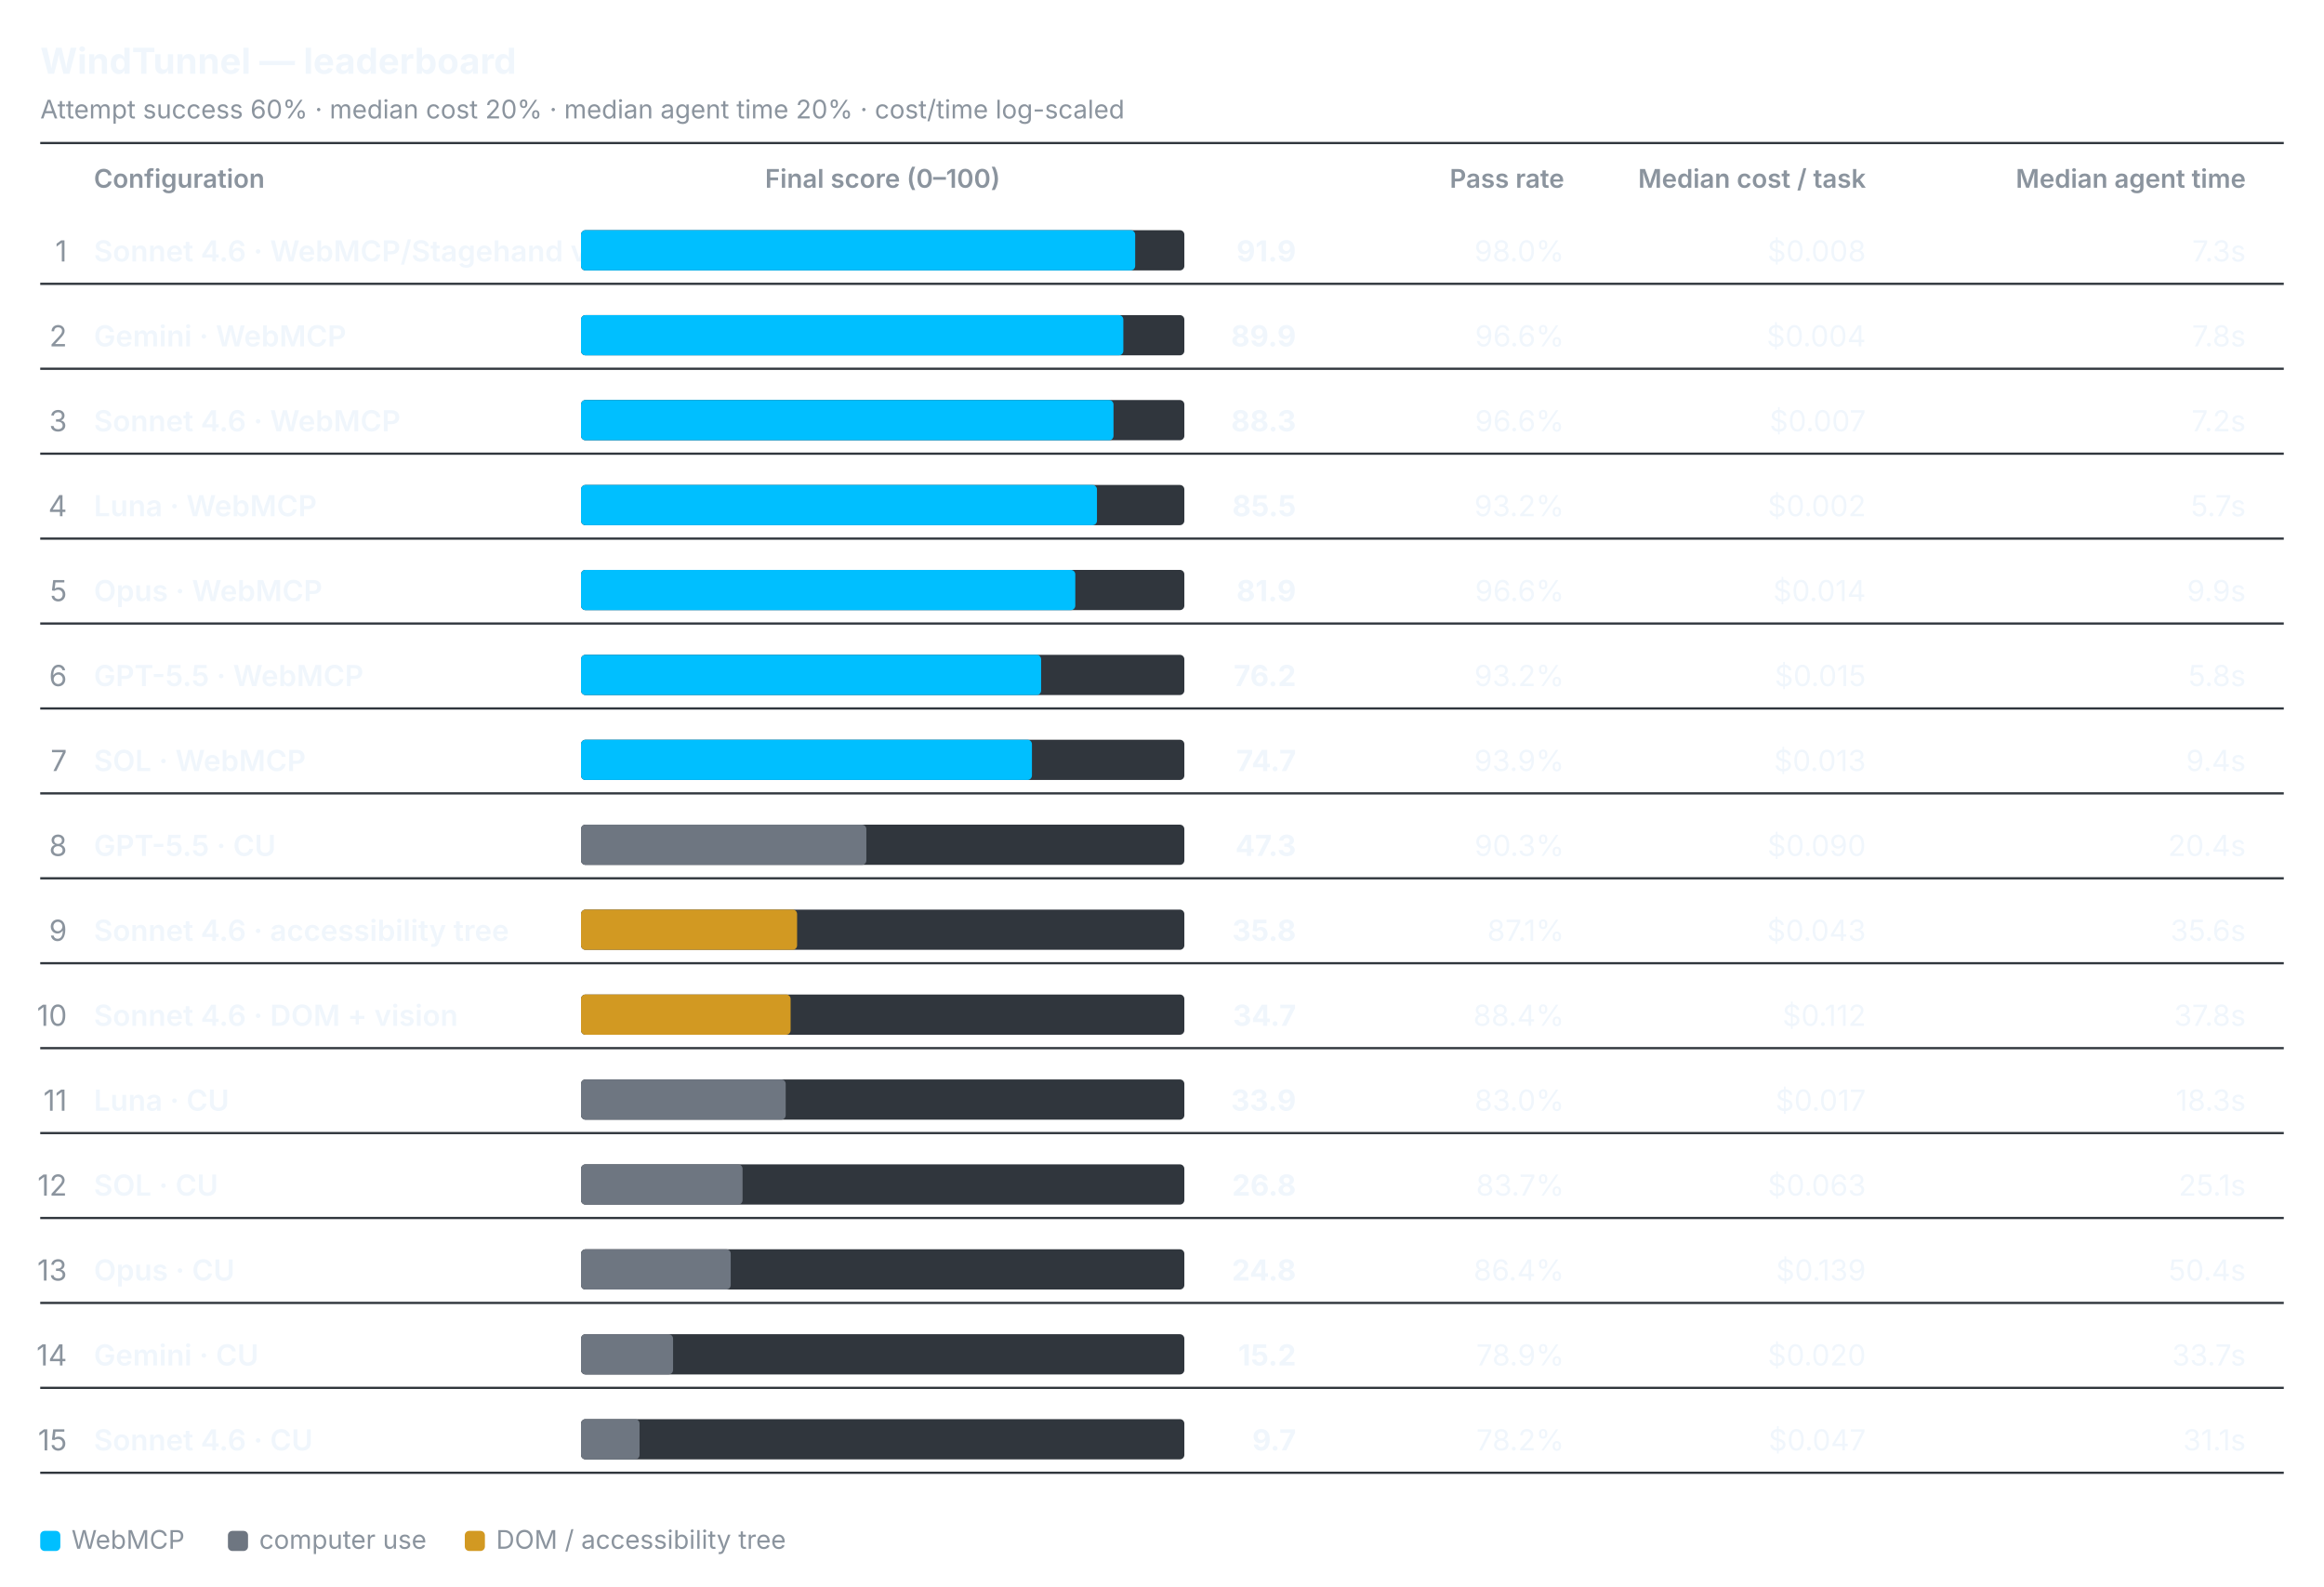
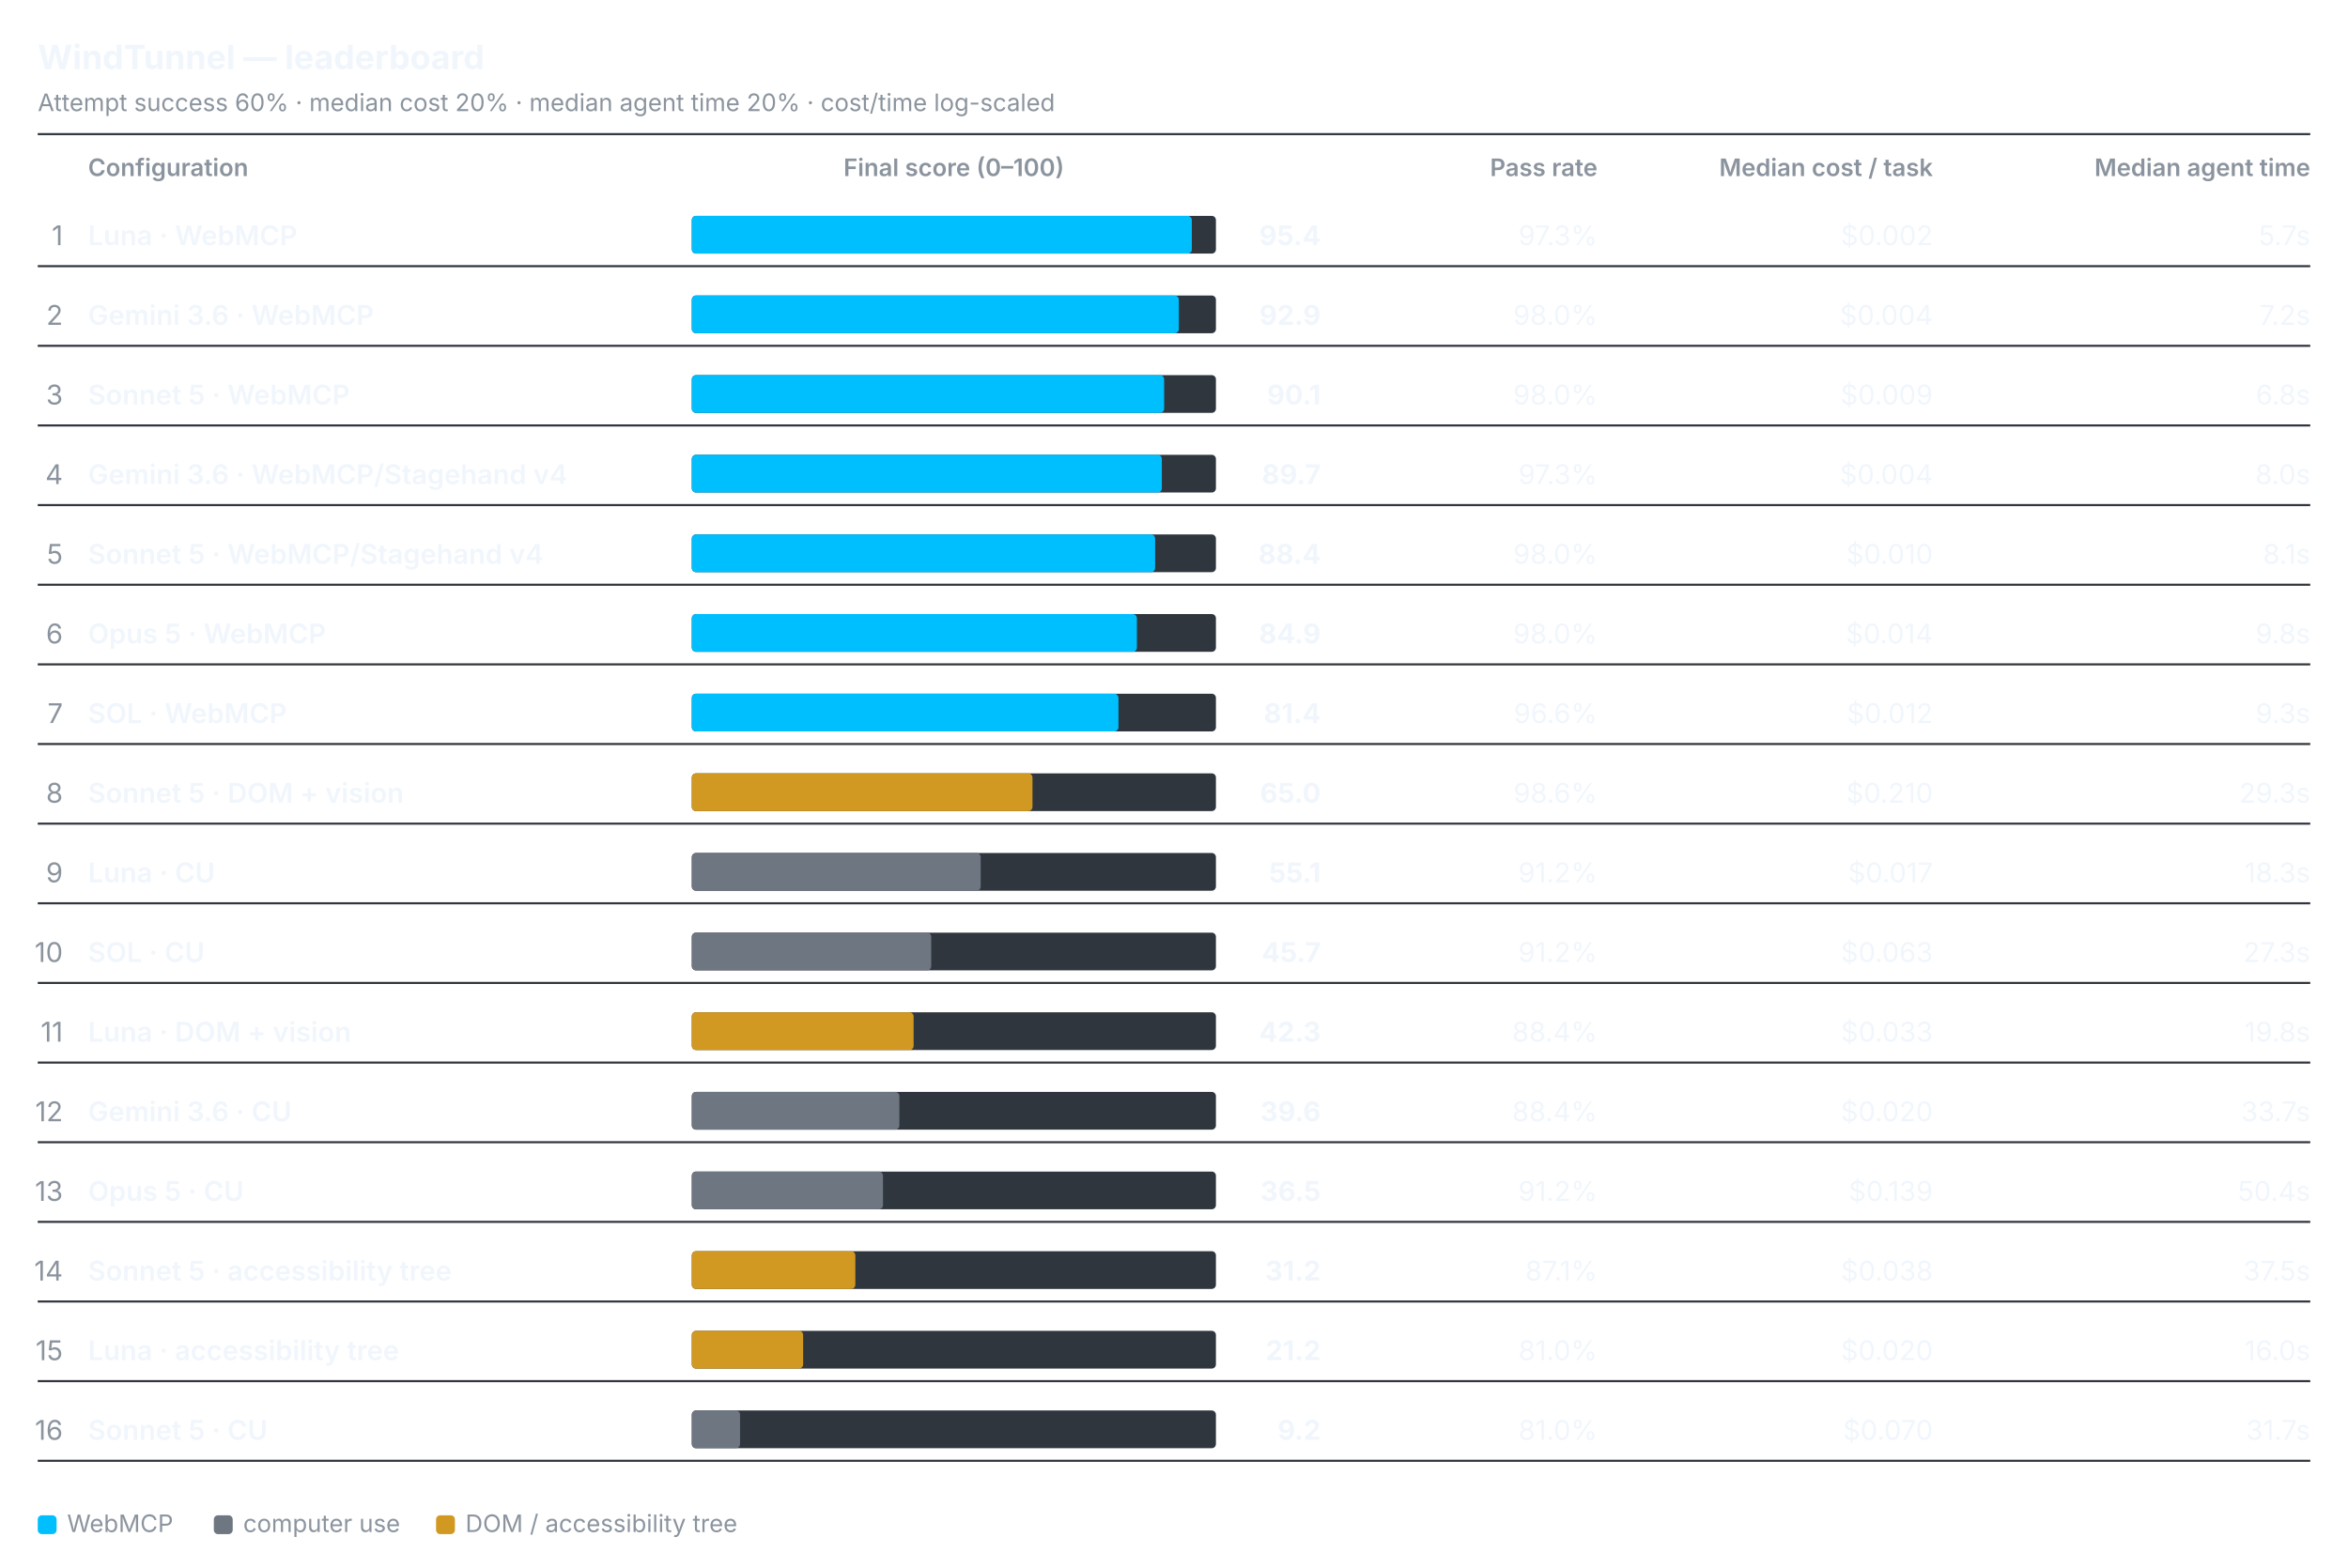
- <svg xmlns="http://www.w3.org/2000/svg" viewBox="0 0 1040 710" width="1040" height="710" font-family="system-ui,-apple-system,sans-serif" font-size="13">
+ <svg xmlns="http://www.w3.org/2000/svg" viewBox="0 0 1120 748" width="1120" height="748" font-family="system-ui,-apple-system,sans-serif" font-size="13">
  <text x="18" y="33" font-size="16" font-weight="650" fill="#f0f6fc">WindTunnel — leaderboard</text>
  <text x="18" y="53" font-size="11.5" fill="#8b949e">Attempt success 60% · median cost 20% · median agent time 20% · cost/time log-scaled</text>
-   <line x1="18" y1="64" x2="1022" y2="64" stroke="#30363d" stroke-width="1" />
+   <line x1="18" y1="64" x2="1102" y2="64" stroke="#30363d" stroke-width="1" />
  <text x="42" y="84" font-size="11.5" font-weight="600" fill="#8b949e">Configuration</text>
-   <text x="395" y="84" text-anchor="middle" font-size="11.5" font-weight="600" fill="#8b949e">Final score (0–100)</text>
-   <text x="700" y="84" text-anchor="end" font-size="11.5" font-weight="600" fill="#8b949e">Pass rate</text>
-   <text x="835" y="84" text-anchor="end" font-size="11.5" font-weight="600" fill="#8b949e">Median cost / task</text>
-   <text x="1005" y="84" text-anchor="end" font-size="11.5" font-weight="600" fill="#8b949e">Median agent time</text>
-   <line x1="18" y1="127" x2="1022" y2="127" stroke="#30363d" stroke-width="1" />
+   <text x="455" y="84" text-anchor="middle" font-size="11.5" font-weight="600" fill="#8b949e">Final score (0–100)</text>
+   <text x="762" y="84" text-anchor="end" font-size="11.5" font-weight="600" fill="#8b949e">Pass rate</text>
+   <text x="922" y="84" text-anchor="end" font-size="11.5" font-weight="600" fill="#8b949e">Median cost / task</text>
+   <text x="1102" y="84" text-anchor="end" font-size="11.5" font-weight="600" fill="#8b949e">Median agent time</text>
+   <line x1="18" y1="127" x2="1102" y2="127" stroke="#30363d" stroke-width="1" />
  <text x="30" y="117" text-anchor="end" fill="#8b949e">1</text>
-   <text x="42" y="117" font-weight="600" fill="#f0f6fc">Sonnet 4.6 · WebMCP/Stagehand v4</text>
-   <rect x="260" y="103" width="270" height="18" rx="2" fill="#30363d" />
-   <rect x="260" y="103" width="248.0" height="18" rx="2" fill="#00bfff" />
-   <text x="580" y="117" text-anchor="end" font-weight="700" fill="#f0f6fc">91.9</text>
-   <text x="700" y="117" text-anchor="end" fill="#f0f6fc">98.0%</text>
-   <text x="835" y="117" text-anchor="end" fill="#f0f6fc">$0.008</text>
-   <text x="1005" y="117" text-anchor="end" fill="#f0f6fc">7.3s</text>
-   <line x1="18" y1="165" x2="1022" y2="165" stroke="#30363d" stroke-width="1" />
+   <text x="42" y="117" font-weight="600" fill="#f0f6fc">Luna · WebMCP</text>
+   <rect x="330" y="103" width="250" height="18" rx="2" fill="#30363d" />
+   <rect x="330" y="103" width="238.5" height="18" rx="2" fill="#00bfff" />
+   <text x="630" y="117" text-anchor="end" font-weight="700" fill="#f0f6fc">95.4</text>
+   <text x="762" y="117" text-anchor="end" fill="#f0f6fc">97.3%</text>
+   <text x="922" y="117" text-anchor="end" fill="#f0f6fc">$0.002</text>
+   <text x="1102" y="117" text-anchor="end" fill="#f0f6fc">5.7s</text>
+   <line x1="18" y1="165" x2="1102" y2="165" stroke="#30363d" stroke-width="1" />
  <text x="30" y="155" text-anchor="end" fill="#8b949e">2</text>
-   <text x="42" y="155" font-weight="600" fill="#f0f6fc">Gemini · WebMCP</text>
-   <rect x="260" y="141" width="270" height="18" rx="2" fill="#30363d" />
-   <rect x="260" y="141" width="242.7" height="18" rx="2" fill="#00bfff" />
-   <text x="580" y="155" text-anchor="end" font-weight="700" fill="#f0f6fc">89.9</text>
-   <text x="700" y="155" text-anchor="end" fill="#f0f6fc">96.6%</text>
-   <text x="835" y="155" text-anchor="end" fill="#f0f6fc">$0.004</text>
-   <text x="1005" y="155" text-anchor="end" fill="#f0f6fc">7.8s</text>
-   <line x1="18" y1="203" x2="1022" y2="203" stroke="#30363d" stroke-width="1" />
+   <text x="42" y="155" font-weight="600" fill="#f0f6fc">Gemini 3.6 · WebMCP</text>
+   <rect x="330" y="141" width="250" height="18" rx="2" fill="#30363d" />
+   <rect x="330" y="141" width="232.3" height="18" rx="2" fill="#00bfff" />
+   <text x="630" y="155" text-anchor="end" font-weight="700" fill="#f0f6fc">92.9</text>
+   <text x="762" y="155" text-anchor="end" fill="#f0f6fc">98.0%</text>
+   <text x="922" y="155" text-anchor="end" fill="#f0f6fc">$0.004</text>
+   <text x="1102" y="155" text-anchor="end" fill="#f0f6fc">7.2s</text>
+   <line x1="18" y1="203" x2="1102" y2="203" stroke="#30363d" stroke-width="1" />
  <text x="30" y="193" text-anchor="end" fill="#8b949e">3</text>
-   <text x="42" y="193" font-weight="600" fill="#f0f6fc">Sonnet 4.6 · WebMCP</text>
-   <rect x="260" y="179" width="270" height="18" rx="2" fill="#30363d" />
-   <rect x="260" y="179" width="238.3" height="18" rx="2" fill="#00bfff" />
-   <text x="580" y="193" text-anchor="end" font-weight="700" fill="#f0f6fc">88.3</text>
-   <text x="700" y="193" text-anchor="end" fill="#f0f6fc">96.6%</text>
-   <text x="835" y="193" text-anchor="end" fill="#f0f6fc">$0.007</text>
-   <text x="1005" y="193" text-anchor="end" fill="#f0f6fc">7.2s</text>
-   <line x1="18" y1="241" x2="1022" y2="241" stroke="#30363d" stroke-width="1" />
+   <text x="42" y="193" font-weight="600" fill="#f0f6fc">Sonnet 5 · WebMCP</text>
+   <rect x="330" y="179" width="250" height="18" rx="2" fill="#30363d" />
+   <rect x="330" y="179" width="225.3" height="18" rx="2" fill="#00bfff" />
+   <text x="630" y="193" text-anchor="end" font-weight="700" fill="#f0f6fc">90.1</text>
+   <text x="762" y="193" text-anchor="end" fill="#f0f6fc">98.0%</text>
+   <text x="922" y="193" text-anchor="end" fill="#f0f6fc">$0.009</text>
+   <text x="1102" y="193" text-anchor="end" fill="#f0f6fc">6.8s</text>
+   <line x1="18" y1="241" x2="1102" y2="241" stroke="#30363d" stroke-width="1" />
  <text x="30" y="231" text-anchor="end" fill="#8b949e">4</text>
-   <text x="42" y="231" font-weight="600" fill="#f0f6fc">Luna · WebMCP</text>
-   <rect x="260" y="217" width="270" height="18" rx="2" fill="#30363d" />
-   <rect x="260" y="217" width="230.9" height="18" rx="2" fill="#00bfff" />
-   <text x="580" y="231" text-anchor="end" font-weight="700" fill="#f0f6fc">85.5</text>
-   <text x="700" y="231" text-anchor="end" fill="#f0f6fc">93.2%</text>
-   <text x="835" y="231" text-anchor="end" fill="#f0f6fc">$0.002</text>
-   <text x="1005" y="231" text-anchor="end" fill="#f0f6fc">5.7s</text>
-   <line x1="18" y1="279" x2="1022" y2="279" stroke="#30363d" stroke-width="1" />
+   <text x="42" y="231" font-weight="600" fill="#f0f6fc">Gemini 3.6 · WebMCP/Stagehand v4</text>
+   <rect x="330" y="217" width="250" height="18" rx="2" fill="#30363d" />
+   <rect x="330" y="217" width="224.2" height="18" rx="2" fill="#00bfff" />
+   <text x="630" y="231" text-anchor="end" font-weight="700" fill="#f0f6fc">89.7</text>
+   <text x="762" y="231" text-anchor="end" fill="#f0f6fc">97.3%</text>
+   <text x="922" y="231" text-anchor="end" fill="#f0f6fc">$0.004</text>
+   <text x="1102" y="231" text-anchor="end" fill="#f0f6fc">8.0s</text>
+   <line x1="18" y1="279" x2="1102" y2="279" stroke="#30363d" stroke-width="1" />
  <text x="30" y="269" text-anchor="end" fill="#8b949e">5</text>
-   <text x="42" y="269" font-weight="600" fill="#f0f6fc">Opus · WebMCP</text>
-   <rect x="260" y="255" width="270" height="18" rx="2" fill="#30363d" />
-   <rect x="260" y="255" width="221.2" height="18" rx="2" fill="#00bfff" />
-   <text x="580" y="269" text-anchor="end" font-weight="700" fill="#f0f6fc">81.9</text>
-   <text x="700" y="269" text-anchor="end" fill="#f0f6fc">96.6%</text>
-   <text x="835" y="269" text-anchor="end" fill="#f0f6fc">$0.014</text>
-   <text x="1005" y="269" text-anchor="end" fill="#f0f6fc">9.9s</text>
-   <line x1="18" y1="317" x2="1022" y2="317" stroke="#30363d" stroke-width="1" />
+   <text x="42" y="269" font-weight="600" fill="#f0f6fc">Sonnet 5 · WebMCP/Stagehand v4</text>
+   <rect x="330" y="255" width="250" height="18" rx="2" fill="#30363d" />
+   <rect x="330" y="255" width="221.0" height="18" rx="2" fill="#00bfff" />
+   <text x="630" y="269" text-anchor="end" font-weight="700" fill="#f0f6fc">88.4</text>
+   <text x="762" y="269" text-anchor="end" fill="#f0f6fc">98.0%</text>
+   <text x="922" y="269" text-anchor="end" fill="#f0f6fc">$0.010</text>
+   <text x="1102" y="269" text-anchor="end" fill="#f0f6fc">8.1s</text>
+   <line x1="18" y1="317" x2="1102" y2="317" stroke="#30363d" stroke-width="1" />
  <text x="30" y="307" text-anchor="end" fill="#8b949e">6</text>
-   <text x="42" y="307" font-weight="600" fill="#f0f6fc">GPT-5.5 · WebMCP</text>
-   <rect x="260" y="293" width="270" height="18" rx="2" fill="#30363d" />
-   <rect x="260" y="293" width="205.9" height="18" rx="2" fill="#00bfff" />
-   <text x="580" y="307" text-anchor="end" font-weight="700" fill="#f0f6fc">76.2</text>
-   <text x="700" y="307" text-anchor="end" fill="#f0f6fc">93.2%</text>
-   <text x="835" y="307" text-anchor="end" fill="#f0f6fc">$0.015</text>
-   <text x="1005" y="307" text-anchor="end" fill="#f0f6fc">5.8s</text>
-   <line x1="18" y1="355" x2="1022" y2="355" stroke="#30363d" stroke-width="1" />
+   <text x="42" y="307" font-weight="600" fill="#f0f6fc">Opus 5 · WebMCP</text>
+   <rect x="330" y="293" width="250" height="18" rx="2" fill="#30363d" />
+   <rect x="330" y="293" width="212.3" height="18" rx="2" fill="#00bfff" />
+   <text x="630" y="307" text-anchor="end" font-weight="700" fill="#f0f6fc">84.9</text>
+   <text x="762" y="307" text-anchor="end" fill="#f0f6fc">98.0%</text>
+   <text x="922" y="307" text-anchor="end" fill="#f0f6fc">$0.014</text>
+   <text x="1102" y="307" text-anchor="end" fill="#f0f6fc">9.8s</text>
+   <line x1="18" y1="355" x2="1102" y2="355" stroke="#30363d" stroke-width="1" />
  <text x="30" y="345" text-anchor="end" fill="#8b949e">7</text>
  <text x="42" y="345" font-weight="600" fill="#f0f6fc">SOL · WebMCP</text>
-   <rect x="260" y="331" width="270" height="18" rx="2" fill="#30363d" />
-   <rect x="260" y="331" width="201.8" height="18" rx="2" fill="#00bfff" />
-   <text x="580" y="345" text-anchor="end" font-weight="700" fill="#f0f6fc">74.7</text>
-   <text x="700" y="345" text-anchor="end" fill="#f0f6fc">93.9%</text>
-   <text x="835" y="345" text-anchor="end" fill="#f0f6fc">$0.013</text>
-   <text x="1005" y="345" text-anchor="end" fill="#f0f6fc">9.4s</text>
-   <line x1="18" y1="393" x2="1022" y2="393" stroke="#30363d" stroke-width="1" />
+   <rect x="330" y="331" width="250" height="18" rx="2" fill="#30363d" />
+   <rect x="330" y="331" width="203.5" height="18" rx="2" fill="#00bfff" />
+   <text x="630" y="345" text-anchor="end" font-weight="700" fill="#f0f6fc">81.4</text>
+   <text x="762" y="345" text-anchor="end" fill="#f0f6fc">96.6%</text>
+   <text x="922" y="345" text-anchor="end" fill="#f0f6fc">$0.012</text>
+   <text x="1102" y="345" text-anchor="end" fill="#f0f6fc">9.3s</text>
+   <line x1="18" y1="393" x2="1102" y2="393" stroke="#30363d" stroke-width="1" />
  <text x="30" y="383" text-anchor="end" fill="#8b949e">8</text>
-   <text x="42" y="383" font-weight="600" fill="#f0f6fc">GPT-5.5 · CU</text>
-   <rect x="260" y="369" width="270" height="18" rx="2" fill="#30363d" />
-   <rect x="260" y="369" width="127.7" height="18" rx="2" fill="#6e7681" />
-   <text x="580" y="383" text-anchor="end" font-weight="700" fill="#f0f6fc">47.3</text>
-   <text x="700" y="383" text-anchor="end" fill="#f0f6fc">90.3%</text>
-   <text x="835" y="383" text-anchor="end" fill="#f0f6fc">$0.090</text>
-   <text x="1005" y="383" text-anchor="end" fill="#f0f6fc">20.4s</text>
-   <line x1="18" y1="431" x2="1022" y2="431" stroke="#30363d" stroke-width="1" />
+   <text x="42" y="383" font-weight="600" fill="#f0f6fc">Sonnet 5 · DOM + vision</text>
+   <rect x="330" y="369" width="250" height="18" rx="2" fill="#30363d" />
+   <rect x="330" y="369" width="162.5" height="18" rx="2" fill="#d29922" />
+   <text x="630" y="383" text-anchor="end" font-weight="700" fill="#f0f6fc">65.0</text>
+   <text x="762" y="383" text-anchor="end" fill="#f0f6fc">98.6%</text>
+   <text x="922" y="383" text-anchor="end" fill="#f0f6fc">$0.210</text>
+   <text x="1102" y="383" text-anchor="end" fill="#f0f6fc">29.3s</text>
+   <line x1="18" y1="431" x2="1102" y2="431" stroke="#30363d" stroke-width="1" />
  <text x="30" y="421" text-anchor="end" fill="#8b949e">9</text>
-   <text x="42" y="421" font-weight="600" fill="#f0f6fc">Sonnet 4.6 · accessibility tree</text>
-   <rect x="260" y="407" width="270" height="18" rx="2" fill="#30363d" />
-   <rect x="260" y="407" width="96.7" height="18" rx="2" fill="#d29922" />
-   <text x="580" y="421" text-anchor="end" font-weight="700" fill="#f0f6fc">35.8</text>
-   <text x="700" y="421" text-anchor="end" fill="#f0f6fc">87.1%</text>
-   <text x="835" y="421" text-anchor="end" fill="#f0f6fc">$0.043</text>
-   <text x="1005" y="421" text-anchor="end" fill="#f0f6fc">35.6s</text>
-   <line x1="18" y1="469" x2="1022" y2="469" stroke="#30363d" stroke-width="1" />
+   <text x="42" y="421" font-weight="600" fill="#f0f6fc">Luna · CU</text>
+   <rect x="330" y="407" width="250" height="18" rx="2" fill="#30363d" />
+   <rect x="330" y="407" width="137.8" height="18" rx="2" fill="#6e7681" />
+   <text x="630" y="421" text-anchor="end" font-weight="700" fill="#f0f6fc">55.1</text>
+   <text x="762" y="421" text-anchor="end" fill="#f0f6fc">91.2%</text>
+   <text x="922" y="421" text-anchor="end" fill="#f0f6fc">$0.017</text>
+   <text x="1102" y="421" text-anchor="end" fill="#f0f6fc">18.3s</text>
+   <line x1="18" y1="469" x2="1102" y2="469" stroke="#30363d" stroke-width="1" />
  <text x="30" y="459" text-anchor="end" fill="#8b949e">10</text>
-   <text x="42" y="459" font-weight="600" fill="#f0f6fc">Sonnet 4.6 · DOM + vision</text>
-   <rect x="260" y="445" width="270" height="18" rx="2" fill="#30363d" />
-   <rect x="260" y="445" width="93.8" height="18" rx="2" fill="#d29922" />
-   <text x="580" y="459" text-anchor="end" font-weight="700" fill="#f0f6fc">34.7</text>
-   <text x="700" y="459" text-anchor="end" fill="#f0f6fc">88.4%</text>
-   <text x="835" y="459" text-anchor="end" fill="#f0f6fc">$0.112</text>
-   <text x="1005" y="459" text-anchor="end" fill="#f0f6fc">37.8s</text>
-   <line x1="18" y1="507" x2="1022" y2="507" stroke="#30363d" stroke-width="1" />
+   <text x="42" y="459" font-weight="600" fill="#f0f6fc">SOL · CU</text>
+   <rect x="330" y="445" width="250" height="18" rx="2" fill="#30363d" />
+   <rect x="330" y="445" width="114.2" height="18" rx="2" fill="#6e7681" />
+   <text x="630" y="459" text-anchor="end" font-weight="700" fill="#f0f6fc">45.7</text>
+   <text x="762" y="459" text-anchor="end" fill="#f0f6fc">91.2%</text>
+   <text x="922" y="459" text-anchor="end" fill="#f0f6fc">$0.063</text>
+   <text x="1102" y="459" text-anchor="end" fill="#f0f6fc">27.3s</text>
+   <line x1="18" y1="507" x2="1102" y2="507" stroke="#30363d" stroke-width="1" />
  <text x="30" y="497" text-anchor="end" fill="#8b949e">11</text>
-   <text x="42" y="497" font-weight="600" fill="#f0f6fc">Luna · CU</text>
-   <rect x="260" y="483" width="270" height="18" rx="2" fill="#30363d" />
-   <rect x="260" y="483" width="91.6" height="18" rx="2" fill="#6e7681" />
-   <text x="580" y="497" text-anchor="end" font-weight="700" fill="#f0f6fc">33.9</text>
-   <text x="700" y="497" text-anchor="end" fill="#f0f6fc">83.0%</text>
-   <text x="835" y="497" text-anchor="end" fill="#f0f6fc">$0.017</text>
-   <text x="1005" y="497" text-anchor="end" fill="#f0f6fc">18.3s</text>
-   <line x1="18" y1="545" x2="1022" y2="545" stroke="#30363d" stroke-width="1" />
+   <text x="42" y="497" font-weight="600" fill="#f0f6fc">Luna · DOM + vision</text>
+   <rect x="330" y="483" width="250" height="18" rx="2" fill="#30363d" />
+   <rect x="330" y="483" width="105.8" height="18" rx="2" fill="#d29922" />
+   <text x="630" y="497" text-anchor="end" font-weight="700" fill="#f0f6fc">42.3</text>
+   <text x="762" y="497" text-anchor="end" fill="#f0f6fc">88.4%</text>
+   <text x="922" y="497" text-anchor="end" fill="#f0f6fc">$0.033</text>
+   <text x="1102" y="497" text-anchor="end" fill="#f0f6fc">19.8s</text>
+   <line x1="18" y1="545" x2="1102" y2="545" stroke="#30363d" stroke-width="1" />
  <text x="30" y="535" text-anchor="end" fill="#8b949e">12</text>
-   <text x="42" y="535" font-weight="600" fill="#f0f6fc">SOL · CU</text>
-   <rect x="260" y="521" width="270" height="18" rx="2" fill="#30363d" />
-   <rect x="260" y="521" width="72.3" height="18" rx="2" fill="#6e7681" />
-   <text x="580" y="535" text-anchor="end" font-weight="700" fill="#f0f6fc">26.8</text>
-   <text x="700" y="535" text-anchor="end" fill="#f0f6fc">83.7%</text>
-   <text x="835" y="535" text-anchor="end" fill="#f0f6fc">$0.063</text>
-   <text x="1005" y="535" text-anchor="end" fill="#f0f6fc">25.1s</text>
-   <line x1="18" y1="583" x2="1022" y2="583" stroke="#30363d" stroke-width="1" />
+   <text x="42" y="535" font-weight="600" fill="#f0f6fc">Gemini 3.6 · CU</text>
+   <rect x="330" y="521" width="250" height="18" rx="2" fill="#30363d" />
+   <rect x="330" y="521" width="99.0" height="18" rx="2" fill="#6e7681" />
+   <text x="630" y="535" text-anchor="end" font-weight="700" fill="#f0f6fc">39.6</text>
+   <text x="762" y="535" text-anchor="end" fill="#f0f6fc">88.4%</text>
+   <text x="922" y="535" text-anchor="end" fill="#f0f6fc">$0.020</text>
+   <text x="1102" y="535" text-anchor="end" fill="#f0f6fc">33.7s</text>
+   <line x1="18" y1="583" x2="1102" y2="583" stroke="#30363d" stroke-width="1" />
  <text x="30" y="573" text-anchor="end" fill="#8b949e">13</text>
-   <text x="42" y="573" font-weight="600" fill="#f0f6fc">Opus · CU</text>
-   <rect x="260" y="559" width="270" height="18" rx="2" fill="#30363d" />
-   <rect x="260" y="559" width="67.0" height="18" rx="2" fill="#6e7681" />
-   <text x="580" y="573" text-anchor="end" font-weight="700" fill="#f0f6fc">24.8</text>
-   <text x="700" y="573" text-anchor="end" fill="#f0f6fc">86.4%</text>
-   <text x="835" y="573" text-anchor="end" fill="#f0f6fc">$0.139</text>
-   <text x="1005" y="573" text-anchor="end" fill="#f0f6fc">50.4s</text>
-   <line x1="18" y1="621" x2="1022" y2="621" stroke="#30363d" stroke-width="1" />
+   <text x="42" y="573" font-weight="600" fill="#f0f6fc">Opus 5 · CU</text>
+   <rect x="330" y="559" width="250" height="18" rx="2" fill="#30363d" />
+   <rect x="330" y="559" width="91.2" height="18" rx="2" fill="#6e7681" />
+   <text x="630" y="573" text-anchor="end" font-weight="700" fill="#f0f6fc">36.5</text>
+   <text x="762" y="573" text-anchor="end" fill="#f0f6fc">91.2%</text>
+   <text x="922" y="573" text-anchor="end" fill="#f0f6fc">$0.139</text>
+   <text x="1102" y="573" text-anchor="end" fill="#f0f6fc">50.4s</text>
+   <line x1="18" y1="621" x2="1102" y2="621" stroke="#30363d" stroke-width="1" />
  <text x="30" y="611" text-anchor="end" fill="#8b949e">14</text>
-   <text x="42" y="611" font-weight="600" fill="#f0f6fc">Gemini · CU</text>
-   <rect x="260" y="597" width="270" height="18" rx="2" fill="#30363d" />
-   <rect x="260" y="597" width="41.2" height="18" rx="2" fill="#6e7681" />
-   <text x="580" y="611" text-anchor="end" font-weight="700" fill="#f0f6fc">15.2</text>
-   <text x="700" y="611" text-anchor="end" fill="#f0f6fc">78.9%</text>
-   <text x="835" y="611" text-anchor="end" fill="#f0f6fc">$0.020</text>
-   <text x="1005" y="611" text-anchor="end" fill="#f0f6fc">33.7s</text>
-   <line x1="18" y1="659" x2="1022" y2="659" stroke="#30363d" stroke-width="1" />
+   <text x="42" y="611" font-weight="600" fill="#f0f6fc">Sonnet 5 · accessibility tree</text>
+   <rect x="330" y="597" width="250" height="18" rx="2" fill="#30363d" />
+   <rect x="330" y="597" width="78.0" height="18" rx="2" fill="#d29922" />
+   <text x="630" y="611" text-anchor="end" font-weight="700" fill="#f0f6fc">31.2</text>
+   <text x="762" y="611" text-anchor="end" fill="#f0f6fc">87.1%</text>
+   <text x="922" y="611" text-anchor="end" fill="#f0f6fc">$0.038</text>
+   <text x="1102" y="611" text-anchor="end" fill="#f0f6fc">37.5s</text>
+   <line x1="18" y1="659" x2="1102" y2="659" stroke="#30363d" stroke-width="1" />
  <text x="30" y="649" text-anchor="end" fill="#8b949e">15</text>
-   <text x="42" y="649" font-weight="600" fill="#f0f6fc">Sonnet 4.6 · CU</text>
-   <rect x="260" y="635" width="270" height="18" rx="2" fill="#30363d" />
-   <rect x="260" y="635" width="26.2" height="18" rx="2" fill="#6e7681" />
-   <text x="580" y="649" text-anchor="end" font-weight="700" fill="#f0f6fc">9.7</text>
-   <text x="700" y="649" text-anchor="end" fill="#f0f6fc">78.2%</text>
-   <text x="835" y="649" text-anchor="end" fill="#f0f6fc">$0.047</text>
-   <text x="1005" y="649" text-anchor="end" fill="#f0f6fc">31.1s</text>
-   <rect x="18" y="685" width="9" height="9" rx="2" fill="#00bfff" />
-   <text x="32" y="693" font-size="11.5" fill="#8b949e">WebMCP</text>
-   <rect x="102" y="685" width="9" height="9" rx="2" fill="#6e7681" />
-   <text x="116" y="693" font-size="11.5" fill="#8b949e">computer use</text>
-   <rect x="208" y="685" width="9" height="9" rx="2" fill="#d29922" />
-   <text x="222" y="693" font-size="11.5" fill="#8b949e">DOM / accessibility tree</text>
+   <text x="42" y="649" font-weight="600" fill="#f0f6fc">Luna · accessibility tree</text>
+   <rect x="330" y="635" width="250" height="18" rx="2" fill="#30363d" />
+   <rect x="330" y="635" width="53.1" height="18" rx="2" fill="#d29922" />
+   <text x="630" y="649" text-anchor="end" font-weight="700" fill="#f0f6fc">21.2</text>
+   <text x="762" y="649" text-anchor="end" fill="#f0f6fc">81.0%</text>
+   <text x="922" y="649" text-anchor="end" fill="#f0f6fc">$0.020</text>
+   <text x="1102" y="649" text-anchor="end" fill="#f0f6fc">16.0s</text>
+   <line x1="18" y1="697" x2="1102" y2="697" stroke="#30363d" stroke-width="1" />
+   <text x="30" y="687" text-anchor="end" fill="#8b949e">16</text>
+   <text x="42" y="687" font-weight="600" fill="#f0f6fc">Sonnet 5 · CU</text>
+   <rect x="330" y="673" width="250" height="18" rx="2" fill="#30363d" />
+   <rect x="330" y="673" width="23.0" height="18" rx="2" fill="#6e7681" />
+   <text x="630" y="687" text-anchor="end" font-weight="700" fill="#f0f6fc">9.2</text>
+   <text x="762" y="687" text-anchor="end" fill="#f0f6fc">81.0%</text>
+   <text x="922" y="687" text-anchor="end" fill="#f0f6fc">$0.070</text>
+   <text x="1102" y="687" text-anchor="end" fill="#f0f6fc">31.7s</text>
+   <rect x="18" y="723" width="9" height="9" rx="2" fill="#00bfff" />
+   <text x="32" y="731" font-size="11.5" fill="#8b949e">WebMCP</text>
+   <rect x="102" y="723" width="9" height="9" rx="2" fill="#6e7681" />
+   <text x="116" y="731" font-size="11.5" fill="#8b949e">computer use</text>
+   <rect x="208" y="723" width="9" height="9" rx="2" fill="#d29922" />
+   <text x="222" y="731" font-size="11.5" fill="#8b949e">DOM / accessibility tree</text>
</svg>
